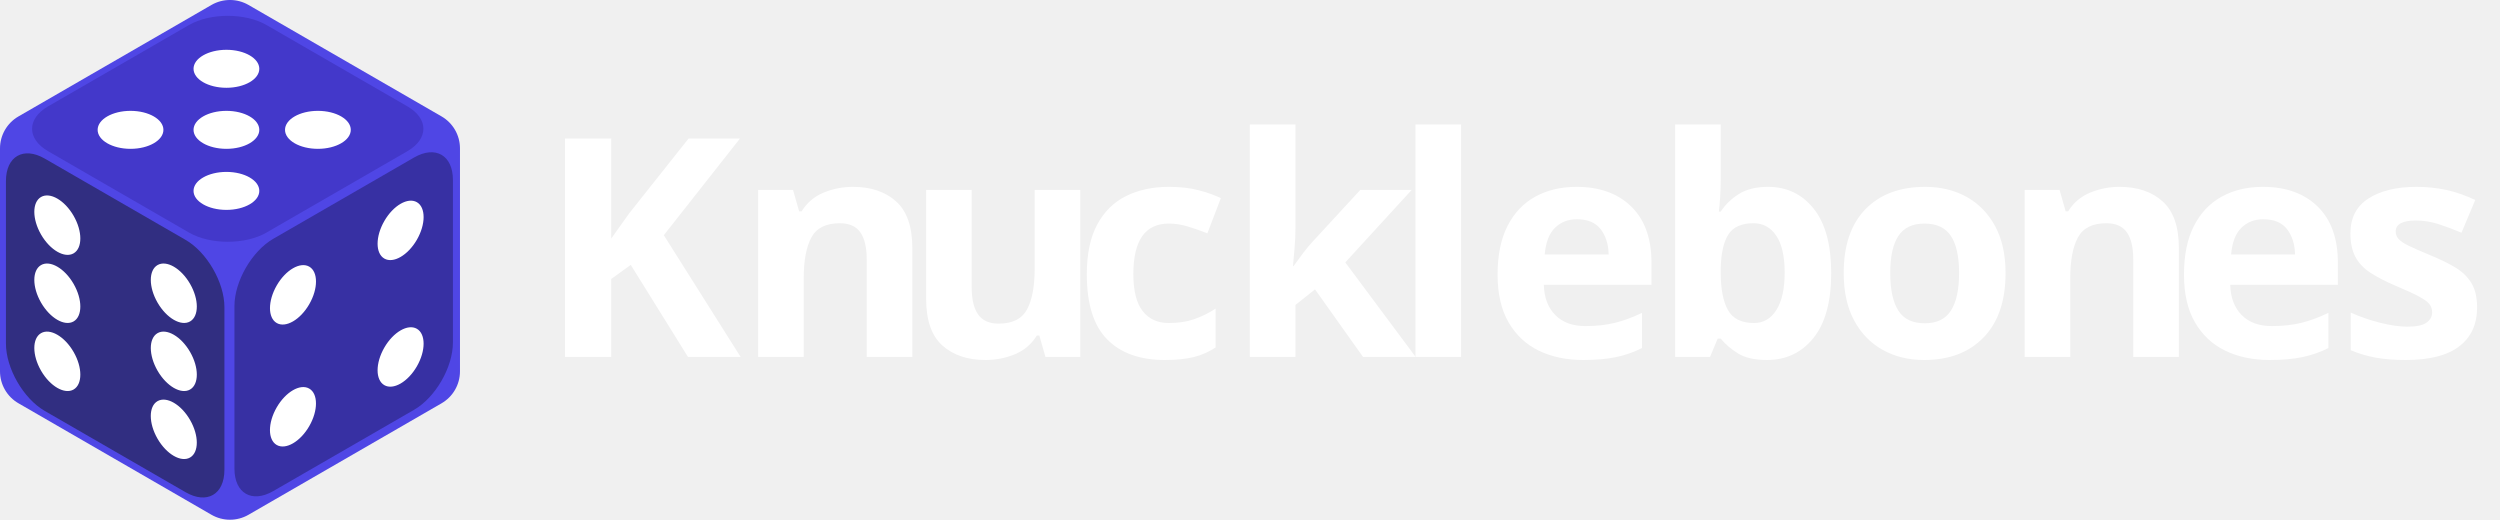
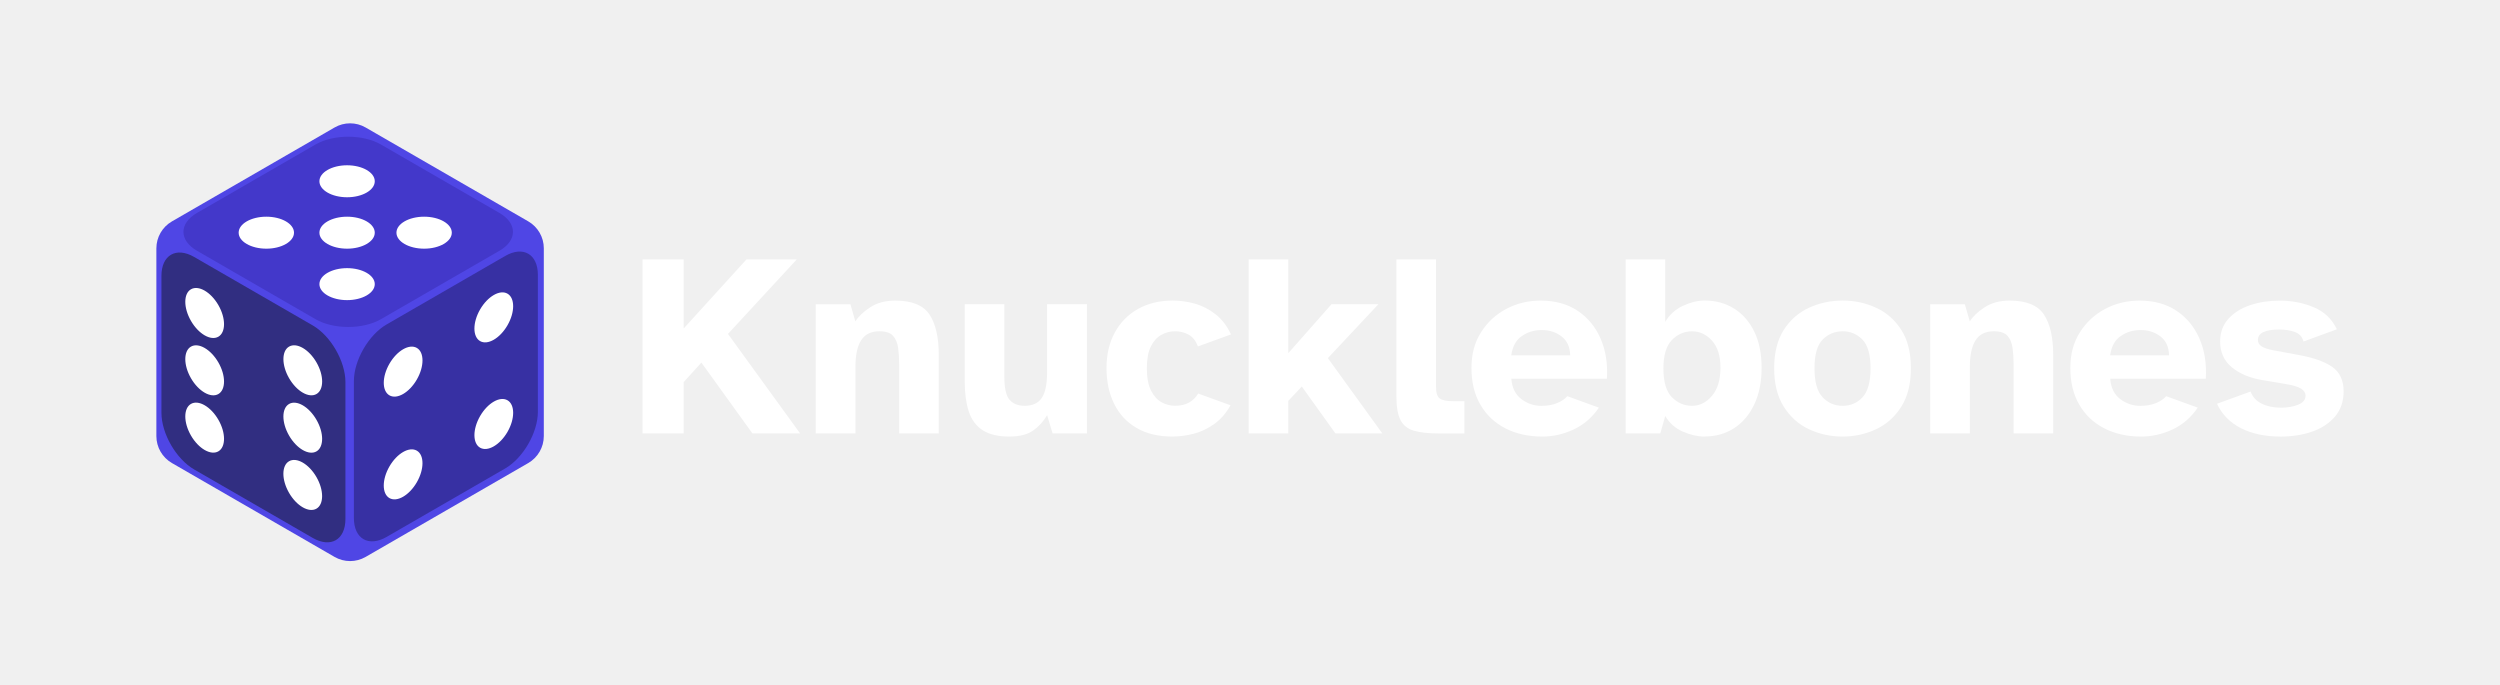
- <svg xmlns="http://www.w3.org/2000/svg" id="b" viewBox="0 0 588.4 122.32">
+ <svg xmlns="http://www.w3.org/2000/svg" id="b" viewBox="0 0 690.96 189.16">
  <g id="c">
-     <text transform="translate(126.5 84.01)" style="fill:#fff; font-family:AtkinsonHyperlegible-Bold, 'Atkinson Hyperlegible'; font-size:72px; font-weight:700;">
-       <tspan x="0" y="0" style="letter-spacing:-.02em;">K</tspan>
-       <tspan x="46.32" y="0" style="letter-spacing:-.02em;">n</tspan>
-       <tspan x="86.07" y="0" style="letter-spacing:-.01em;">u</tspan>
-       <tspan x="126.06" y="0" style="letter-spacing:-.02em;">c</tspan>
-       <tspan x="162.05" y="0" style="letter-spacing:-.03em;">k</tspan>
-       <tspan x="201.04" y="0" style="letter-spacing:-.01em;">l</tspan>
-       <tspan x="222.74" y="0" style="letter-spacing:-.02em;">e</tspan>
-       <tspan x="262.15" y="0" style="letter-spacing:-.01em;">b</tspan>
-       <tspan x="304.2" y="0" style="letter-spacing:-.01em;">o</tspan>
-       <tspan x="344.41" y="0" style="letter-spacing:-.02em;">n</tspan>
-       <tspan x="384.29" y="0" style="letter-spacing:-.02em;">e</tspan>
-       <tspan x="423.46" y="0">s</tspan>
-     </text>
-     <g id="d">
+     <rect width="690.96" height="189.16" style="fill:none;" />
+     <g>
+       <g id="d">
+         <g>
+           <path d="M150.3,68.64v51.89c0,3.07-1.64,5.91-4.3,7.45l-44.94,25.94c-2.66,1.54-5.94,1.54-8.6,0l-44.94-25.94c-2.66-1.54-4.3-4.37-4.3-7.45v-51.89c0-3.07,1.64-5.91,4.3-7.45l44.94-25.95c2.66-1.54,5.94-1.54,8.6,0l44.94,25.94c2.66,1.54,4.3,4.37,4.3,7.45h0Z" style="fill:#4f46e5;" />
+           <g>
+             <path d="M105.28,88.22c-4.97,2.87-13.11,2.87-18.08,0l-32.77-18.92c-4.97-2.87-4.97-7.57,0-10.44l32.77-18.92c4.97-2.87,13.11-2.87,18.08,0l32.77,18.92c4.97,2.87,4.97,7.57,0,10.44l-32.77,18.92h0Z" style="fill:#4338ca;" />
+             <path d="M95.47,143.45c0,5.74-4.07,8.09-9.04,5.22l-32.77-18.92c-4.97-2.87-9.04-9.92-9.04-15.66v-37.85c0-5.74,4.07-8.09,9.04-5.22l32.77,18.92c4.97,2.87,9.04,9.92,9.04,15.66v37.85h0Z" style="fill:#312e81;" />
+             <path d="M148.66,113.82c0,5.74-4.07,12.79-9.04,15.66l-32.77,18.92c-4.97,2.87-9.04,.52-9.04-5.22v-37.85c0-5.74,4.07-12.79,9.04-15.66l32.77-18.92c4.97-2.87,9.04-.52,9.04,5.22v37.85Z" style="fill:#3730a3;" />
+           </g>
+         </g>
+         <ellipse cx="95.93" cy="64.31" rx="7.65" ry="4.42" style="fill:#fff;" />
+         <ellipse cx="95.93" cy="78.53" rx="7.65" ry="4.42" style="fill:#fff;" />
+         <ellipse cx="95.93" cy="50.1" rx="7.65" ry="4.42" style="fill:#fff;" />
+         <ellipse cx="117.22" cy="64.31" rx="7.65" ry="4.42" style="fill:#fff;" />
+         <ellipse cx="73.61" cy="64.31" rx="7.65" ry="4.42" style="fill:#fff;" />
+         <ellipse cx="56.57" cy="86.51" rx="4.37" ry="7.57" transform="translate(-35.68 39.87) rotate(-30)" style="fill:#fff;" />
+         <ellipse cx="56.57" cy="102.35" rx="4.37" ry="7.57" transform="translate(-43.6 42) rotate(-30)" style="fill:#fff;" />
+         <ellipse cx="56.57" cy="118.19" rx="4.37" ry="7.57" transform="translate(-51.52 44.12) rotate(-30)" style="fill:#fff;" />
+         <ellipse cx="83.68" cy="102.35" rx="4.37" ry="7.57" transform="translate(-39.96 55.55) rotate(-30)" style="fill:#fff;" />
+         <ellipse cx="83.68" cy="118.2" rx="4.37" ry="7.57" transform="translate(-47.89 57.68) rotate(-30)" style="fill:#fff;" />
+         <ellipse cx="83.68" cy="134.03" rx="4.37" ry="7.57" transform="translate(-55.81 59.8) rotate(-30)" style="fill:#fff;" />
+         <ellipse cx="111.42" cy="102.71" rx="7.57" ry="4.37" transform="translate(-33.24 147.85) rotate(-60)" style="fill:#fff;" />
+         <ellipse cx="111.42" cy="131.1" rx="7.57" ry="4.37" transform="translate(-57.83 162.05) rotate(-60)" style="fill:#fff;" />
+         <ellipse cx="136.47" cy="87.71" rx="7.57" ry="4.37" transform="translate(-7.72 162.05) rotate(-60)" style="fill:#fff;" />
+         <ellipse cx="136.47" cy="117.18" rx="7.57" ry="4.37" transform="translate(-33.24 176.78) rotate(-60)" style="fill:#fff;" />
+       </g>
      <g>
-         <path d="M108.26,34.93v52.47c0,3.11-1.66,5.98-4.35,7.53l-45.43,26.23c-2.69,1.55-6,1.55-8.7,0L4.35,94.92c-2.69-1.55-4.35-4.42-4.35-7.53V34.93c0-3.11,1.66-5.98,4.35-7.53L49.78,1.16c2.69-1.55,6-1.55,8.7,0l45.43,26.23c2.69,1.55,4.35,4.42,4.35,7.53h0Z" style="fill:#4f46e5;" />
-         <g>
-           <path d="M62.75,54.73c-5.03,2.9-13.26,2.9-18.28,0L11.32,35.59c-5.03-2.9-5.03-7.65,0-10.56L44.46,5.9c5.03-2.9,13.26-2.9,18.28,0l33.14,19.13c5.03,2.9,5.03,7.65,0,10.56l-33.14,19.13h0Z" style="fill:#4338ca;" />
-           <path d="M52.82,110.57c0,5.81-4.11,8.18-9.14,5.28L10.54,96.72c-5.03-2.9-9.14-10.03-9.14-15.83V42.61c0-5.81,4.11-8.18,9.14-5.28l33.14,19.13c5.03,2.9,9.14,10.03,9.14,15.83v38.27h0Z" style="fill:#312e81;" />
-           <path d="M106.6,80.62c0,5.81-4.11,12.93-9.14,15.83l-33.14,19.13c-5.03,2.9-9.14,.53-9.14-5.28v-38.27c0-5.81,4.11-12.93,9.14-15.83l33.14-19.13c5.03-2.9,9.14-.53,9.14,5.28v38.27Z" style="fill:#3730a3;" />
-         </g>
+         <path d="M177.58,119.8v-48.1h11.38v19.08l17.35-19.08h13.9l-19.01,20.59,19.94,27.5h-13.18l-14.11-19.58-4.9,5.4v14.18h-11.38Z" style="fill:#fff;" />
+         <path d="M225.46,119.8v-35.71h9.58l1.37,4.75c.82-1.34,2.17-2.64,4.07-3.89,1.9-1.25,4.21-1.87,6.95-1.87,4.61,0,7.76,1.29,9.47,3.85,1.7,2.57,2.56,6.28,2.56,11.12v21.74h-10.94v-19.01c0-1.68-.1-3.21-.29-4.61-.19-1.39-.66-2.51-1.4-3.35-.75-.84-2-1.26-3.78-1.26-2.3,0-3.98,.83-5.04,2.48-1.06,1.66-1.58,4.12-1.58,7.38v18.36h-10.94Z" style="fill:#fff;" />
+         <path d="M279.03,120.66c-3.17,0-5.65-.59-7.45-1.76-1.8-1.18-3.07-2.89-3.82-5.15-.74-2.26-1.12-4.99-1.12-8.21v-21.46h10.94v19.94c0,3.26,.49,5.44,1.48,6.52,.98,1.08,2.36,1.62,4.14,1.62,2.16,0,3.73-.72,4.72-2.16,.98-1.44,1.48-3.82,1.48-7.13v-18.79h11.02v35.71h-9.5l-1.51-5.04c-1.06,1.78-2.36,3.2-3.92,4.28-1.56,1.08-3.71,1.62-6.44,1.62Z" style="fill:#fff;" />
+         <path d="M324.1,120.66c-3.94,0-7.26-.79-9.97-2.38-2.71-1.58-4.78-3.8-6.19-6.66-1.42-2.86-2.12-6.16-2.12-9.9s.77-7.02,2.3-9.83c1.54-2.81,3.68-4.98,6.44-6.52,2.76-1.54,5.94-2.3,9.54-2.3,2.06,0,4.12,.29,6.16,.86,2.04,.58,3.94,1.55,5.69,2.92,1.75,1.37,3.18,3.23,4.28,5.58l-9.14,3.31c-.58-1.54-1.43-2.62-2.56-3.24-1.13-.62-2.39-.94-3.78-.94-1.3,0-2.54,.32-3.74,.97-1.2,.65-2.17,1.72-2.92,3.2-.75,1.49-1.12,3.5-1.12,6.05s.38,4.64,1.15,6.16c.77,1.51,1.74,2.59,2.92,3.24,1.18,.65,2.41,.97,3.71,.97,1.54,0,2.83-.3,3.89-.9,1.06-.6,1.9-1.43,2.52-2.48l8.93,3.24c-1.2,2.16-2.69,3.88-4.46,5.15-1.78,1.27-3.66,2.17-5.65,2.7-1.99,.53-3.95,.79-5.87,.79Z" style="fill:#fff;" />
+         <path d="M345.12,119.8v-48.1h10.94v25.92l11.95-13.54h12.96l-13.97,14.9,15.05,20.81h-12.96l-9.29-12.96-3.74,3.96v9h-10.94Z" style="fill:#fff;" />
+         <path d="M397.76,119.8c-2.93,0-5.26-.25-6.98-.76-1.73-.5-2.96-1.49-3.71-2.95-.74-1.46-1.12-3.59-1.12-6.37v-38.02h10.94v35.14c0,1.68,.33,2.77,1.01,3.28,.67,.5,1.92,.76,3.74,.76h3.1v8.93h-6.98Z" style="fill:#fff;" />
+         <path d="M426.27,120.66c-3.84,0-7.24-.76-10.19-2.27-2.95-1.51-5.26-3.68-6.91-6.52-1.66-2.83-2.48-6.22-2.48-10.15s.88-7.08,2.63-9.86c1.75-2.78,4.08-4.94,6.98-6.48,2.9-1.54,6.08-2.3,9.54-2.3,3.94,0,7.31,.92,10.12,2.77,2.81,1.85,4.93,4.39,6.37,7.63,1.44,3.24,2.04,6.97,1.8,11.2h-26.42c.19,2.5,1.12,4.37,2.77,5.62,1.66,1.25,3.49,1.87,5.51,1.87,1.68,0,3.13-.25,4.36-.76s2.17-1.14,2.84-1.91l8.71,3.17c-1.87,2.74-4.21,4.75-7.02,6.05s-5.68,1.94-8.6,1.94Zm-8.57-22.46h16.27c-.05-2.3-.84-4.04-2.38-5.22-1.54-1.18-3.36-1.76-5.47-1.76s-3.9,.55-5.51,1.66c-1.61,1.1-2.58,2.88-2.92,5.33Z" style="fill:#fff;" />
+         <path d="M471.12,120.66c-1.92,0-3.92-.46-6.01-1.37s-3.71-2.35-4.86-4.32l-1.37,4.82h-9.58v-48.1h10.94v17.28c1.15-1.97,2.77-3.44,4.86-4.43,2.09-.98,4.09-1.48,6.01-1.48,3.07,0,5.8,.75,8.17,2.23,2.38,1.49,4.24,3.61,5.58,6.37,1.34,2.76,2.02,6.08,2.02,9.97s-.67,7.26-2.02,10.12c-1.34,2.86-3.2,5.05-5.58,6.59-2.38,1.54-5.1,2.3-8.17,2.3Zm-3.46-8.5c2.11,0,3.95-.92,5.51-2.77,1.56-1.85,2.34-4.43,2.34-7.74s-.78-5.76-2.34-7.49c-1.56-1.73-3.4-2.59-5.51-2.59s-4.02,.8-5.58,2.41c-1.56,1.61-2.34,4.24-2.34,7.88s.78,6.34,2.34,7.92c1.56,1.58,3.42,2.38,5.58,2.38Z" style="fill:#fff;" />
+         <path d="M509.28,120.66c-3.31,0-6.41-.67-9.29-2.02-2.88-1.34-5.21-3.42-6.98-6.23-1.78-2.81-2.66-6.35-2.66-10.62s.89-7.86,2.66-10.62c1.78-2.76,4.1-4.8,6.98-6.12,2.88-1.32,5.98-1.98,9.29-1.98s6.34,.66,9.22,1.98c2.88,1.32,5.21,3.36,6.98,6.12,1.78,2.76,2.66,6.3,2.66,10.62s-.89,7.81-2.66,10.62c-1.78,2.81-4.1,4.88-6.98,6.23-2.88,1.34-5.95,2.02-9.22,2.02Zm0-8.5c2.21,0,4.04-.79,5.51-2.38,1.46-1.58,2.2-4.25,2.2-7.99s-.76-6.44-2.27-7.96-3.32-2.27-5.44-2.27-4,.76-5.51,2.27-2.27,4.17-2.27,7.96,.74,6.41,2.23,7.99c1.49,1.58,3.34,2.38,5.54,2.38Z" style="fill:#fff;" />
+         <path d="M533.47,119.8v-35.71h9.58l1.37,4.75c.82-1.34,2.17-2.64,4.07-3.89,1.9-1.25,4.21-1.87,6.95-1.87,4.61,0,7.76,1.29,9.47,3.85,1.7,2.57,2.56,6.28,2.56,11.12v21.74h-10.94v-19.01c0-1.68-.1-3.21-.29-4.61-.19-1.39-.66-2.51-1.4-3.35-.75-.84-2-1.26-3.78-1.26-2.3,0-3.98,.83-5.04,2.48-1.06,1.66-1.58,4.12-1.58,7.38v18.36h-10.94Z" style="fill:#fff;" />
+         <path d="M591.79,120.66c-3.84,0-7.24-.76-10.19-2.27-2.95-1.51-5.26-3.68-6.91-6.52-1.66-2.83-2.48-6.22-2.48-10.15s.88-7.08,2.63-9.86c1.75-2.78,4.08-4.94,6.98-6.48,2.9-1.54,6.08-2.3,9.54-2.3,3.94,0,7.31,.92,10.12,2.77,2.81,1.85,4.93,4.39,6.37,7.63,1.44,3.24,2.04,6.97,1.8,11.2h-26.42c.19,2.5,1.12,4.37,2.77,5.62,1.66,1.25,3.49,1.87,5.51,1.87,1.68,0,3.13-.25,4.36-.76s2.17-1.14,2.84-1.91l8.71,3.17c-1.87,2.74-4.21,4.75-7.02,6.05s-5.68,1.94-8.6,1.94Zm-8.57-22.46h16.27c-.05-2.3-.84-4.04-2.38-5.22-1.54-1.18-3.36-1.76-5.47-1.76s-3.9,.55-5.51,1.66c-1.61,1.1-2.58,2.88-2.92,5.33Z" style="fill:#fff;" />
+         <path d="M630.24,120.66c-4.18,0-7.79-.77-10.84-2.3-3.05-1.54-5.27-3.79-6.66-6.77l9.29-3.38c.53,1.49,1.55,2.6,3.06,3.35,1.51,.75,3.3,1.12,5.36,1.12,1.78,0,3.35-.28,4.72-.83,1.37-.55,2.05-1.38,2.05-2.48,0-.77-.41-1.42-1.22-1.94-.82-.53-2.26-.96-4.32-1.3l-6.41-1.08c-3.46-.58-6.26-1.75-8.42-3.53-2.16-1.78-3.24-4.15-3.24-7.13,0-2.5,.76-4.58,2.27-6.26,1.51-1.68,3.52-2.94,6.01-3.78,2.5-.84,5.21-1.26,8.14-1.26,3.41,0,6.56,.61,9.47,1.84,2.9,1.22,5.03,3.25,6.37,6.08l-9.22,3.38c-.34-1.3-1.13-2.17-2.38-2.63-1.25-.46-2.69-.68-4.32-.68-3.94,0-5.9,.96-5.9,2.88,0,.72,.33,1.31,1.01,1.76,.67,.46,1.8,.83,3.38,1.12l6.62,1.22c4.32,.77,7.51,1.9,9.58,3.38,2.06,1.49,3.1,3.72,3.1,6.7,0,2.79-.79,5.11-2.38,6.98s-3.7,3.26-6.34,4.18c-2.64,.91-5.57,1.37-8.78,1.37Z" style="fill:#fff;" />
      </g>
-       <ellipse cx="53.29" cy="30.56" rx="7.74" ry="4.47" style="fill:#fff;" />
-       <ellipse cx="53.29" cy="44.93" rx="7.74" ry="4.47" style="fill:#fff;" />
-       <ellipse cx="53.29" cy="16.19" rx="7.74" ry="4.47" style="fill:#fff;" />
-       <ellipse cx="74.82" cy="30.56" rx="7.74" ry="4.47" style="fill:#fff;" />
-       <ellipse cx="30.72" cy="30.56" rx="7.74" ry="4.47" style="fill:#fff;" />
-       <ellipse cx="13.49" cy="53" rx="4.42" ry="7.66" transform="translate(-24.69 13.84) rotate(-30)" style="fill:#fff;" />
-       <ellipse cx="13.49" cy="69.02" rx="4.42" ry="7.66" transform="translate(-32.7 15.99) rotate(-30)" style="fill:#fff;" />
-       <ellipse cx="13.49" cy="85.04" rx="4.42" ry="7.66" transform="translate(-40.71 18.14) rotate(-30)" style="fill:#fff;" />
-       <ellipse cx="40.91" cy="69.02" rx="4.42" ry="7.66" transform="translate(-29.03 29.7) rotate(-30)" style="fill:#fff;" />
-       <ellipse cx="40.91" cy="85.04" rx="4.42" ry="7.66" transform="translate(-37.04 31.85) rotate(-30)" style="fill:#fff;" />
-       <ellipse cx="40.91" cy="101.05" rx="4.42" ry="7.66" transform="translate(-45.05 33.99) rotate(-30)" style="fill:#fff;" />
-       <ellipse cx="68.95" cy="69.39" rx="7.66" ry="4.42" transform="translate(-25.61 94.41) rotate(-60)" style="fill:#fff;" />
-       <ellipse cx="68.95" cy="98.09" rx="7.66" ry="4.42" transform="translate(-50.47 108.76) rotate(-60)" style="fill:#fff;" />
-       <ellipse cx="94.28" cy="54.22" rx="7.66" ry="4.42" transform="translate(.19 108.76) rotate(-60)" style="fill:#fff;" />
-       <ellipse cx="94.28" cy="84.01" rx="7.66" ry="4.42" transform="translate(-25.61 123.66) rotate(-60)" style="fill:#fff;" />
    </g>
  </g>
</svg>
